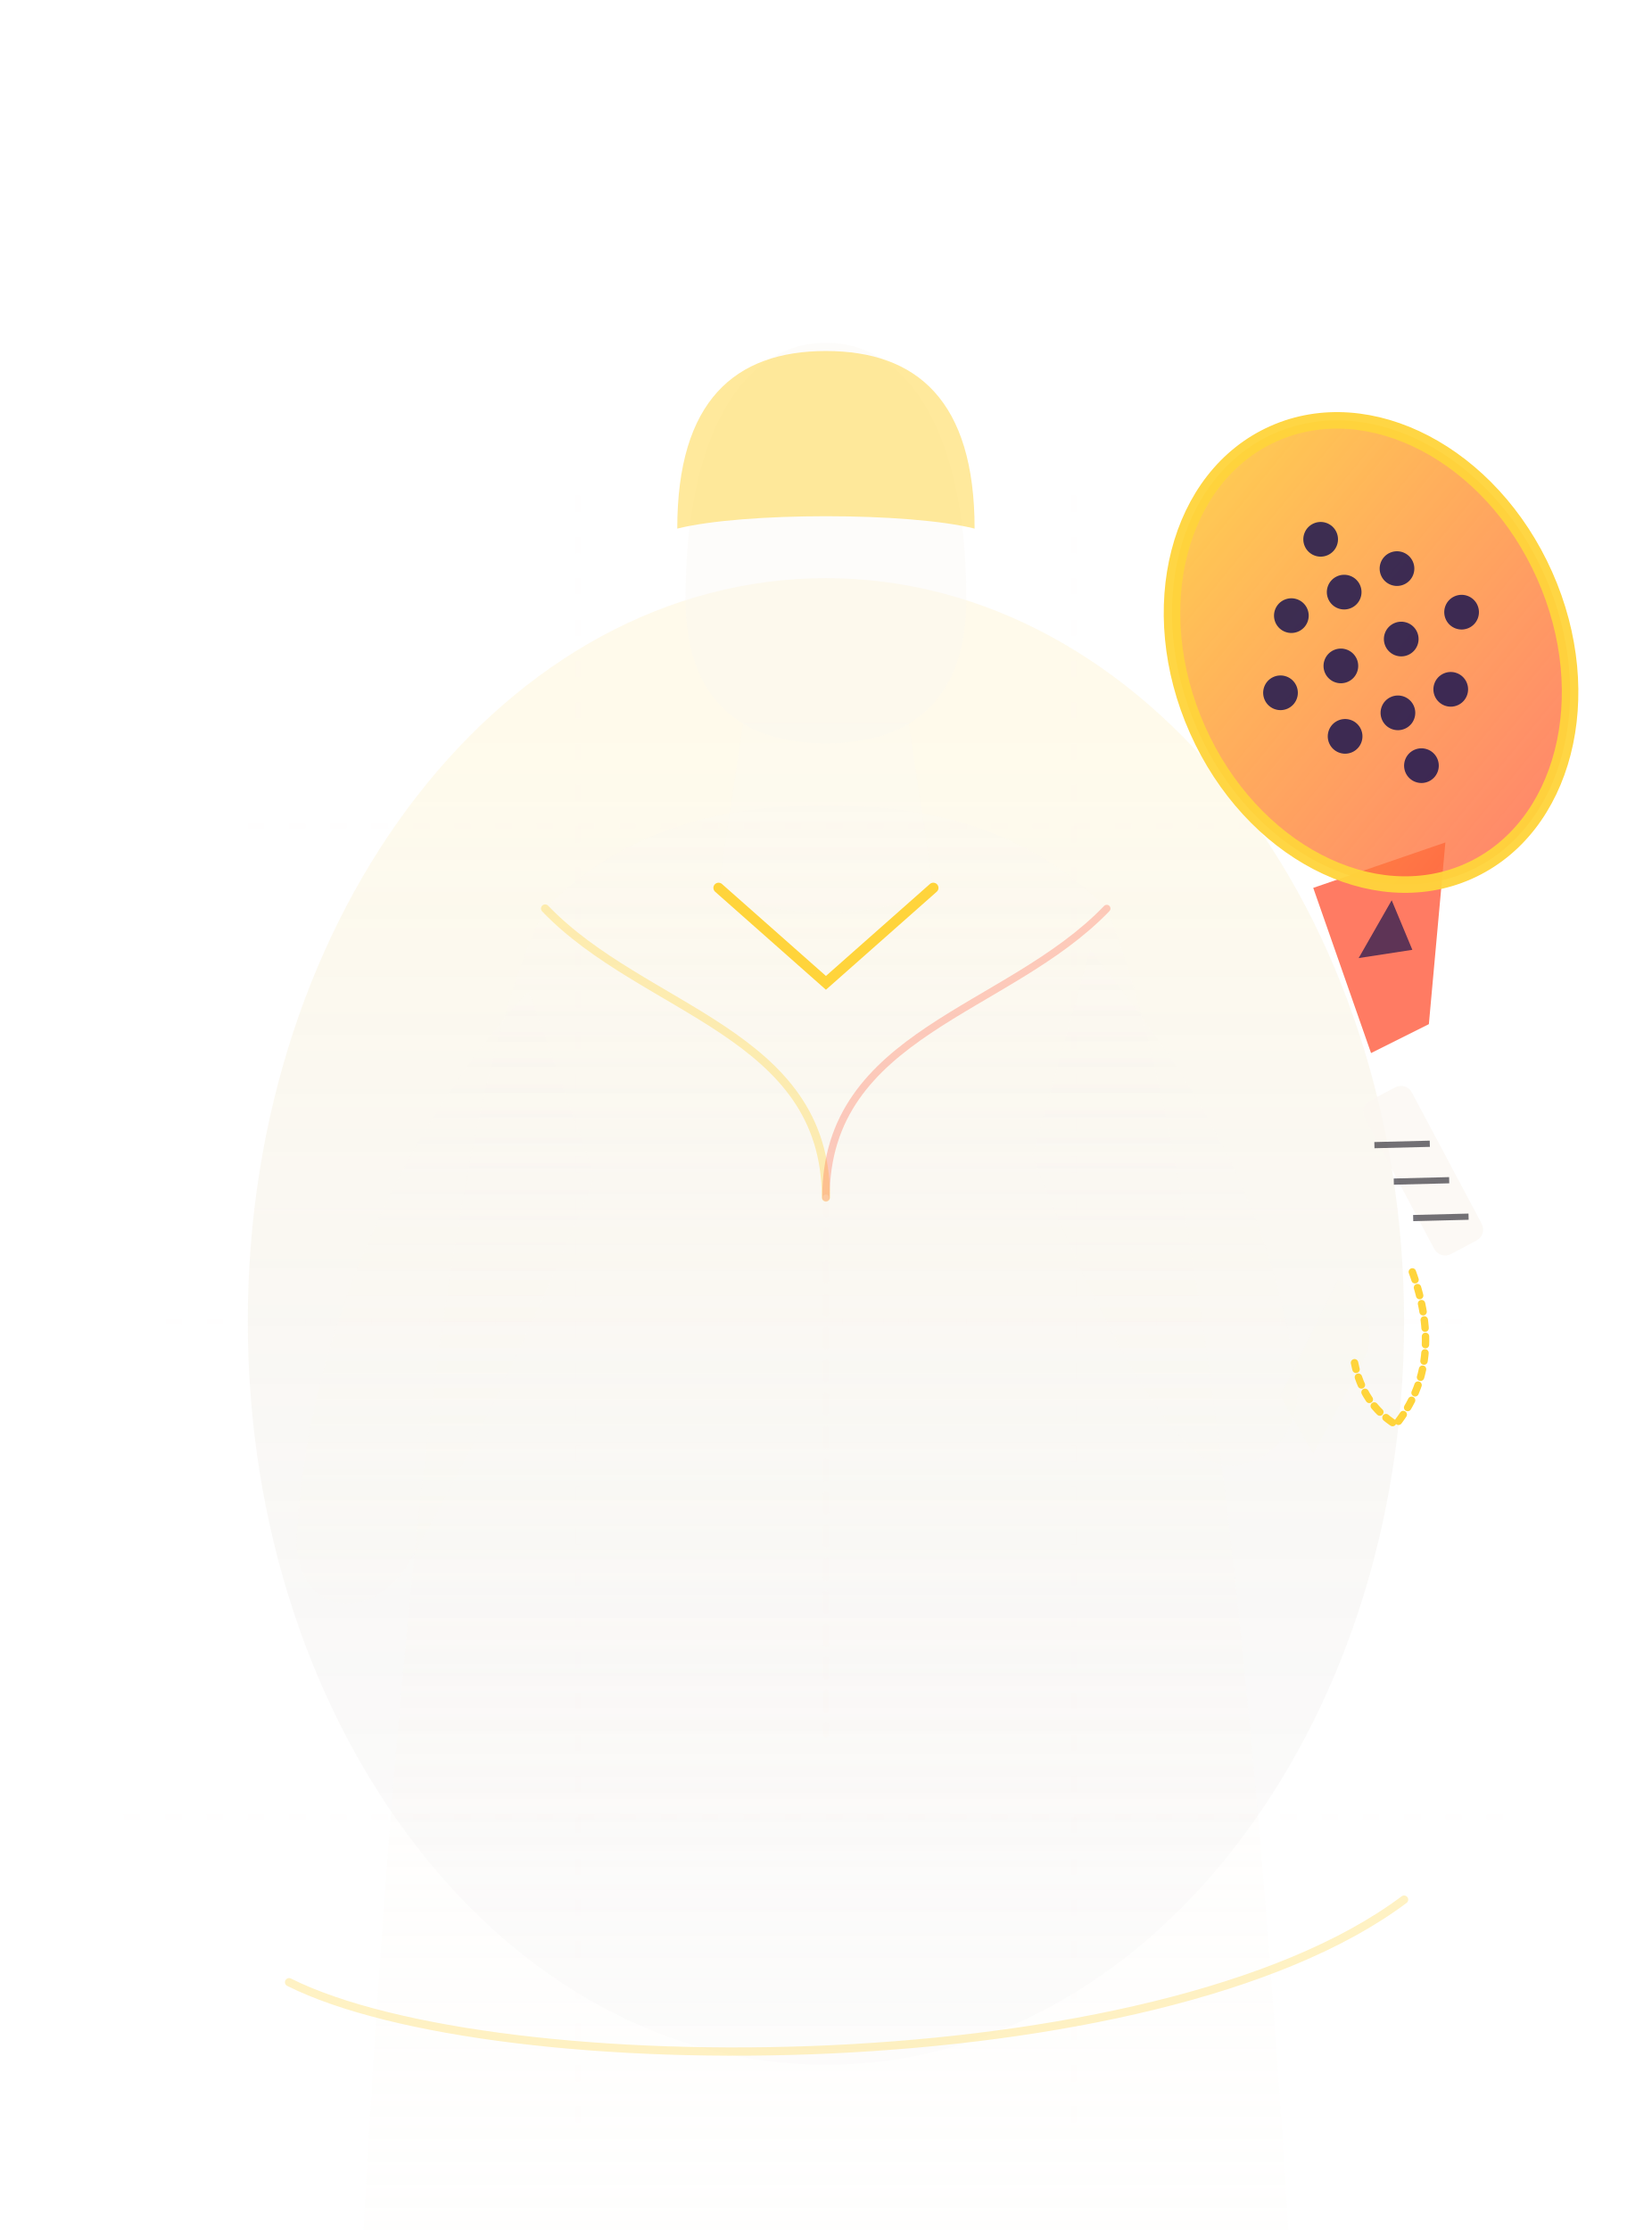
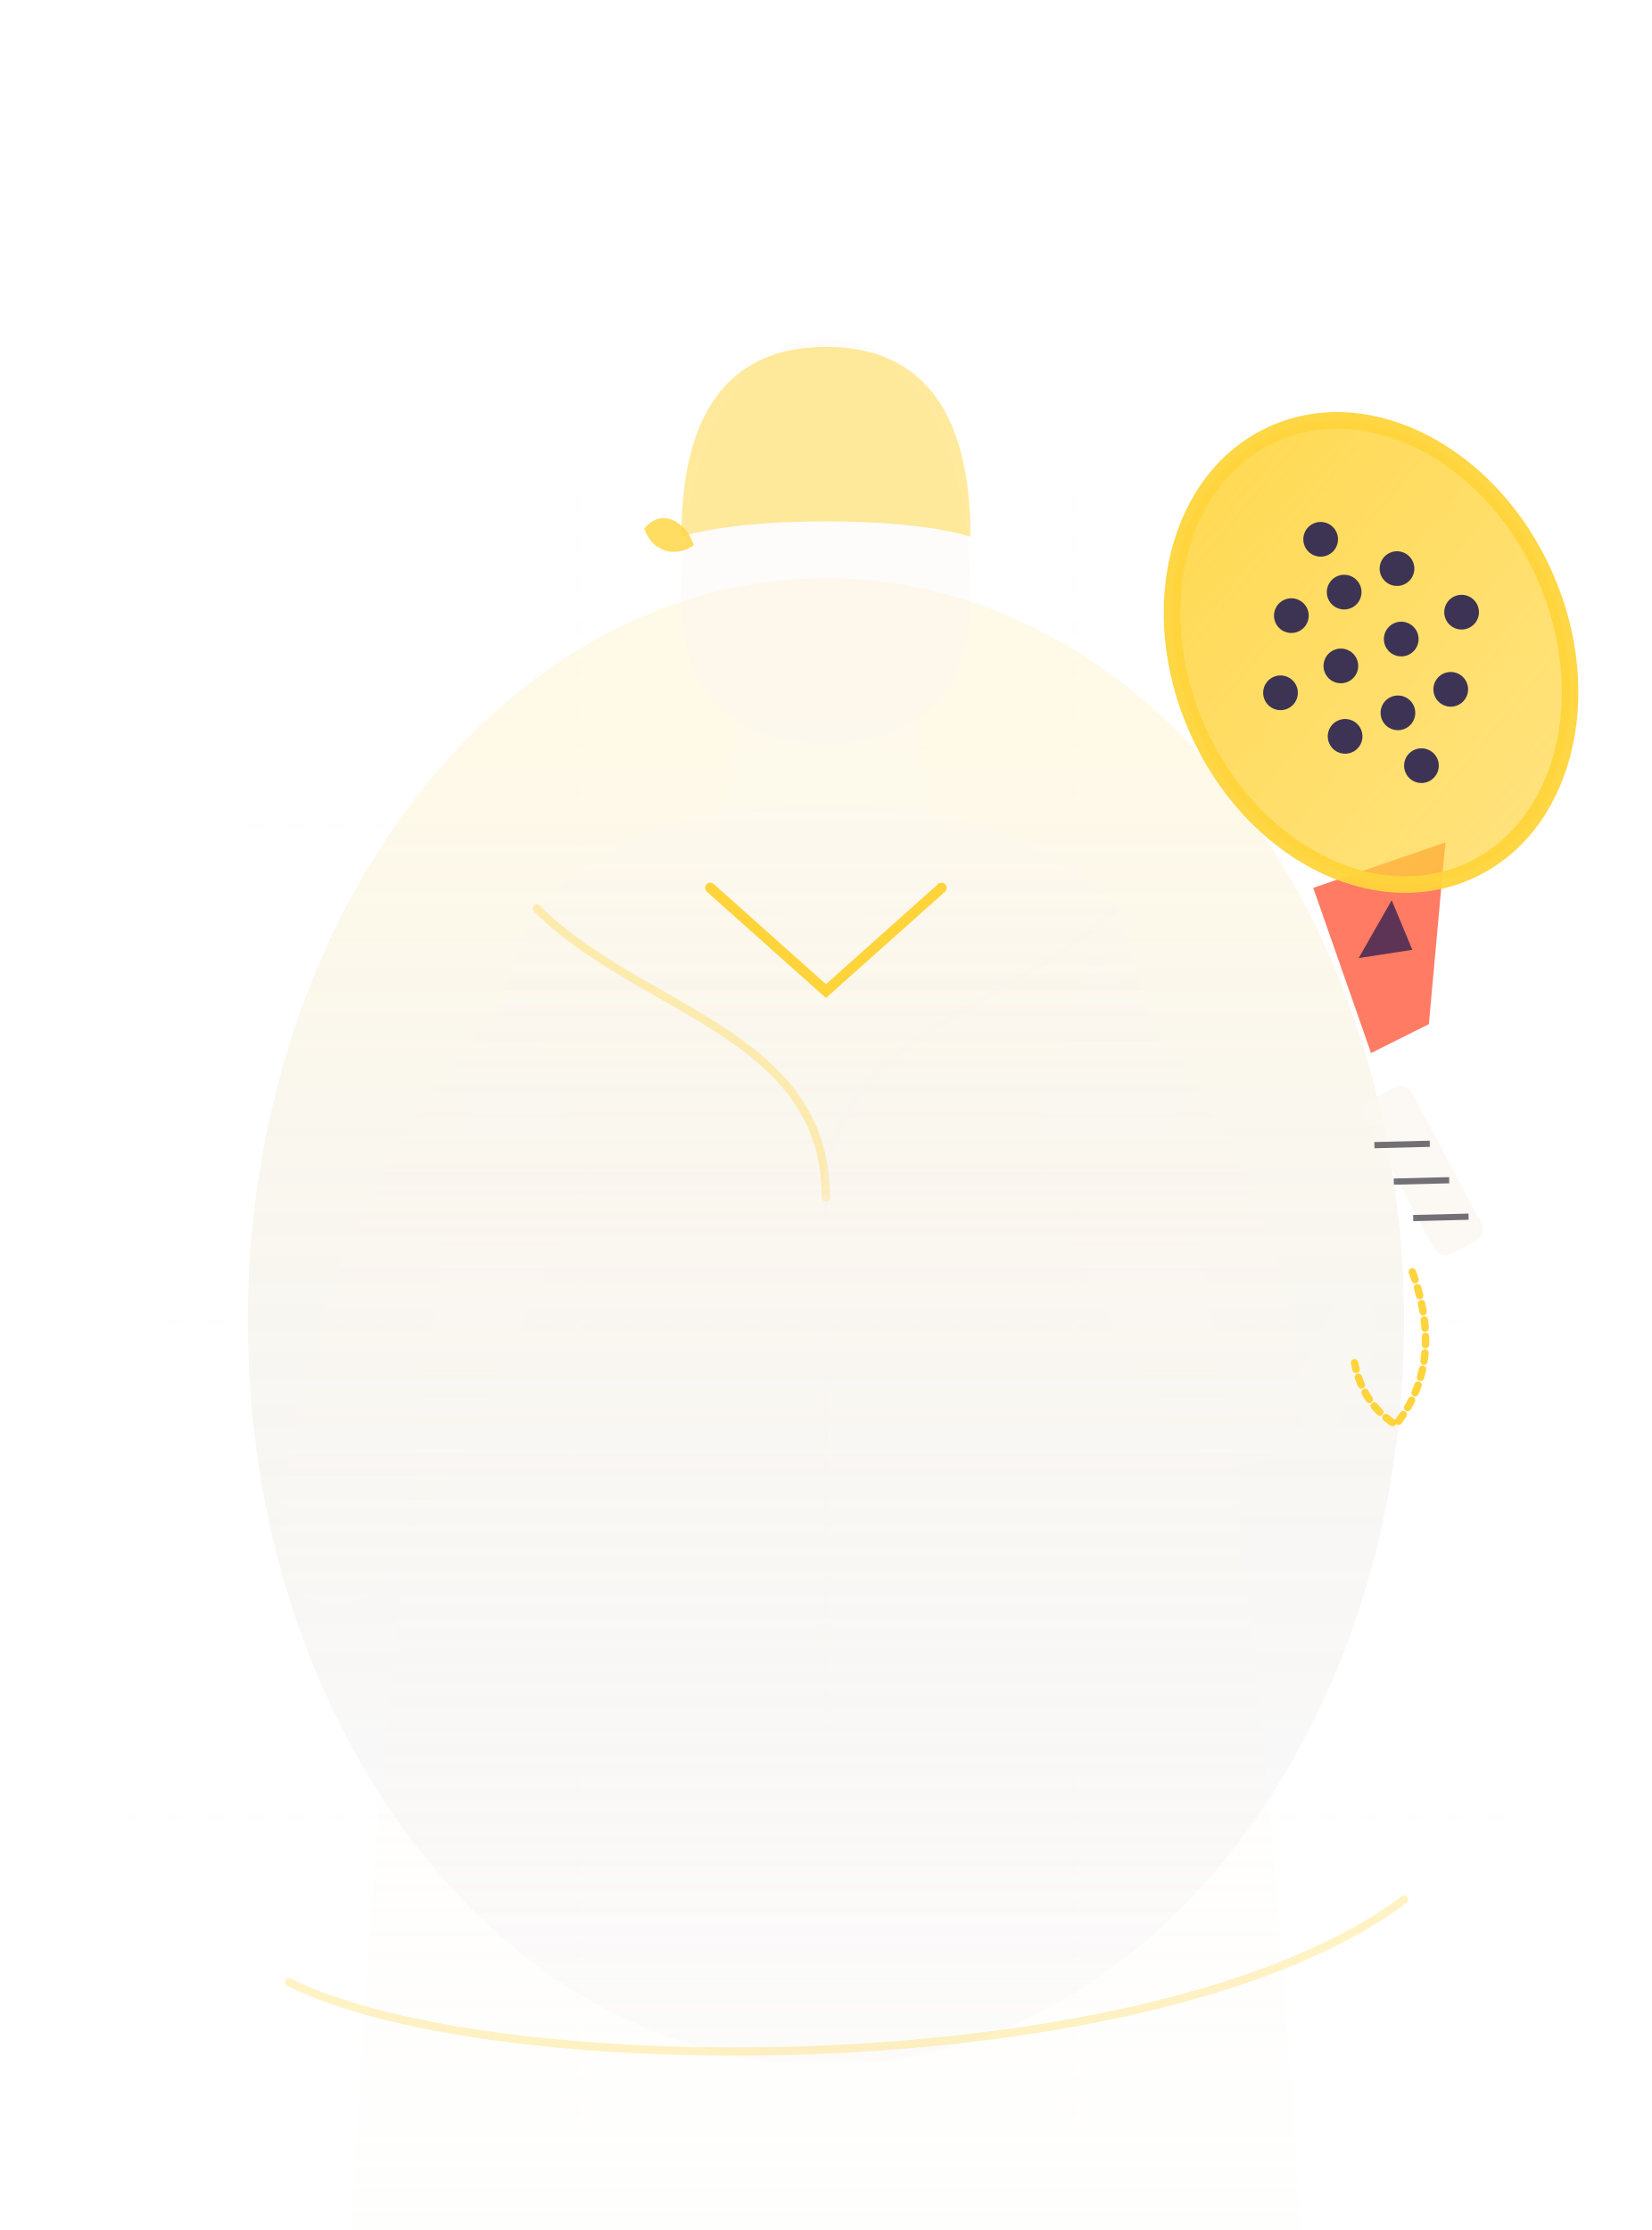
<svg xmlns="http://www.w3.org/2000/svg" viewBox="0 0 400 540" width="400" height="540" fill="none">
  <defs>
-     <linearGradient id="bodyGenGrad" x1="200" y1="120" x2="200" y2="540" gradientUnits="userSpaceOnUse">
+     <linearGradient id="bodyMenGrad" x1="200" y1="120" x2="200" y2="540" gradientUnits="userSpaceOnUse">
      <stop offset="0%" stop-color="#FBF7F1" stop-opacity="0.38" />
      <stop offset="60%" stop-color="#FBF7F1" stop-opacity="0.22" />
      <stop offset="100%" stop-color="#FBF7F1" stop-opacity="0.10" />
    </linearGradient>
-     <linearGradient id="racketGenGrad" x1="250" y1="120" x2="360" y2="340" gradientUnits="userSpaceOnUse">
+     <linearGradient id="racketMenGrad" x1="250" y1="120" x2="360" y2="340" gradientUnits="userSpaceOnUse">
      <stop offset="0%" stop-color="#FFD43B" stop-opacity="0.9" />
-       <stop offset="60%" stop-color="#FF5A3C" stop-opacity="0.75" />
+       <stop offset="60%" stop-color="#FFD43B" stop-opacity="0.65" />
      <stop offset="100%" stop-color="#FBF7F1" stop-opacity="0.4" />
    </linearGradient>
-     <linearGradient id="glowGen" x1="200" y1="180" x2="200" y2="540" gradientUnits="userSpaceOnUse">
-       <stop offset="0%" stop-color="#FFD43B" stop-opacity="0.1" />
+     <linearGradient id="highlightMen" x1="120" y1="140" x2="280" y2="400" gradientUnits="userSpaceOnUse">
+       <stop offset="0%" stop-color="#FFD43B" stop-opacity="0.6" />
+       <stop offset="100%" stop-color="#FFD43B" stop-opacity="0" />
+     </linearGradient>
+     <linearGradient id="glowMen" x1="200" y1="180" x2="200" y2="540" gradientUnits="userSpaceOnUse">
+       <stop offset="0%" stop-color="#FFD43B" stop-opacity="0.12" />
      <stop offset="100%" stop-color="#1B1650" stop-opacity="0" />
    </linearGradient>
  </defs>
-   <ellipse cx="200" cy="320" rx="140" ry="180" fill="url(#glowGen)" />
+   <ellipse cx="200" cy="320" rx="140" ry="180" fill="url(#glowMen)" />
  <g stroke="#FBF7F1" stroke-width="1.2" stroke-opacity="0.08" stroke-dasharray="4 6">
    <line x1="60" y1="200" x2="340" y2="200" />
    <line x1="40" y1="320" x2="360" y2="320" />
    <line x1="30" y1="440" x2="370" y2="440" />
    <line x1="140" y1="120" x2="140" y2="520" />
    <line x1="260" y1="120" x2="260" y2="520" />
  </g>
  <g>
-     <path d="M128 240 C100 270 75 320 72 370 C70 390 88 394 98 380 C110 360 130 320 144 285 Z" fill="url(#bodyGenGrad)" />
-     <path d="M132 220 C112 260 98 360 88 540 L312 540 C302 380 288 270 268 220 C248 200 224 195 200 195 C176 195 152 200 132 220 Z" fill="url(#bodyGenGrad)" />
-     <path d="M132 220 C156 245 200 250 200 290" stroke="#FFD43B" stroke-width="2" stroke-opacity="0.35" stroke-linecap="round" fill="none" />
-     <path d="M268 220 C244 245 200 250 200 290" stroke="#FF5A3C" stroke-width="1.8" stroke-opacity="0.3" stroke-linecap="round" fill="none" />
+     <path d="M125 240 C95 270 70 320 68 370 C66 390 85 395 96 380 C108 360 128 320 142 285 Z" fill="url(#bodyMenGrad)" />
+     <path d="M130 220 C110 260 95 360 85 540 L315 540 C305 380 290 270 270 220 C250 200 225 195 200 195 C175 195 150 200 130 220 Z" fill="url(#bodyMenGrad)" />
+     <path d="M130 220 C155 245 200 250 200 290" stroke="#FFD43B" stroke-width="2" stroke-opacity="0.35" stroke-linecap="round" fill="none" />
+     <path d="M270 220 C245 245 200 250 200 290" stroke="#FBF7F1" stroke-width="1.5" stroke-opacity="0.25" stroke-linecap="round" fill="none" />
    <path d="M200 290 L200 420" stroke="#FBF7F1" stroke-width="1.5" stroke-opacity="0.18" stroke-linecap="round" stroke-dasharray="4 4" />
-     <path d="M180 175 L174 215 C186 223 214 223 226 215 L220 175 Z" fill="#FBF7F1" fill-opacity="0.32" />
-     <path d="M174 215 L200 238 L226 215" stroke="#FFD43B" stroke-width="2.5" stroke-linecap="round" fill="none" />
-     <path d="M166 145 C166 105 180 83 200 83 C220 83 234 105 234 145 C234 170 220 180 200 180 C180 180 166 170 166 145 Z" fill="#FBF7F1" fill-opacity="0.36" />
-     <path d="M164 128 C164 97 178 85 200 85 C222 85 236 97 236 128 C220 124 180 124 164 128 Z" fill="#FFD43B" fill-opacity="0.5" />
-     <path d="M264 230 C288 260 308 290 314 335 C316 350 300 360 290 352 C278 342 264 315 250 280 Z" fill="url(#bodyGenGrad)" />
-     <path d="M310 338 L324 310 C330 312 334 322 330 330 L318 352 Z" fill="#FBF7F1" fill-opacity="0.4" />
+     <path d="M178 175 L172 215 C185 224 215 224 228 215 L222 175 Z" fill="#FBF7F1" fill-opacity="0.32" />
+     <path d="M172 215 L200 240 L228 215" stroke="#FFD43B" stroke-width="2.5" stroke-linecap="round" fill="none" />
+     <path d="M165 145 C165 105 180 82 200 82 C220 82 235 105 235 145 C235 170 220 180 200 180 C180 180 165 170 165 145 Z" fill="#FBF7F1" fill-opacity="0.36" />
+     <path d="M165 130 C165 98 178 84 200 84 C222 84 235 98 235 130 C220 125 180 125 165 130 Z" fill="#FFD43B" fill-opacity="0.5" />
+     <path d="M156 128 C160 123 166 126 168 132 C164 135 158 134 156 128 Z" fill="#FFD43B" fill-opacity="0.8" />
+     <path d="M265 230 C290 260 310 290 316 335 C318 350 302 360 292 352 C280 342 265 315 250 280 Z" fill="url(#bodyMenGrad)" />
+     <path d="M312 338 L326 310 C332 312 336 322 332 330 L320 352 Z" fill="#FBF7F1" fill-opacity="0.4" />
  </g>
  <g transform="translate(4, -10)">
    <rect x="325" y="278" width="13" height="42" rx="3" transform="rotate(-28 325 278)" fill="#FBF7F1" fill-opacity="0.75" />
    <line x1="324" y1="288" x2="336" y2="294" stroke="#17151F" stroke-width="1.5" stroke-opacity="0.6" transform="rotate(-28 325 278)" />
    <line x1="324" y1="298" x2="336" y2="304" stroke="#17151F" stroke-width="1.5" stroke-opacity="0.6" transform="rotate(-28 325 278)" />
    <line x1="324" y1="308" x2="336" y2="314" stroke="#17151F" stroke-width="1.5" stroke-opacity="0.6" transform="rotate(-28 325 278)" />
    <path d="M338 318 Q346 340 334 355 Q326 350 324 340" stroke="#FFD43B" stroke-width="1.8" stroke-linecap="round" stroke-dasharray="2 2" fill="none" />
    <path d="M328 265 L314 225 L346 214 L342 258 Z" fill="#FF5A3C" fill-opacity="0.8" />
    <polygon points="325,242 333,228 338,240" fill="#1B1650" fill-opacity="0.7" />
-     <ellipse cx="328" cy="168" rx="46" ry="58" transform="rotate(-24 328 168)" fill="url(#racketGenGrad)" stroke="#FFD43B" stroke-width="4" stroke-opacity="0.95" />
+     <ellipse cx="328" cy="168" rx="46" ry="58" transform="rotate(-24 328 168)" fill="url(#racketMenGrad)" stroke="#FFD43B" stroke-width="4" stroke-opacity="0.95" />
    <g fill="#1B1650" fill-opacity="0.85" transform="rotate(-24 328 168)">
      <circle cx="328" cy="138" r="4.2" />
      <circle cx="314" cy="152" r="4.2" />
      <circle cx="328" cy="152" r="4.2" />
      <circle cx="342" cy="152" r="4.2" />
      <circle cx="304" cy="168" r="4.2" />
      <circle cx="320" cy="168" r="4.2" />
      <circle cx="336" cy="168" r="4.2" />
      <circle cx="352" cy="168" r="4.2" />
      <circle cx="314" cy="184" r="4.2" />
      <circle cx="328" cy="184" r="4.2" />
      <circle cx="342" cy="184" r="4.2" />
      <circle cx="328" cy="198" r="4.2" />
    </g>
  </g>
  <path d="M70 480 C120 505 280 505 340 460" stroke="#FFD43B" stroke-width="2" stroke-opacity="0.3" stroke-linecap="round" fill="none" />
</svg>
